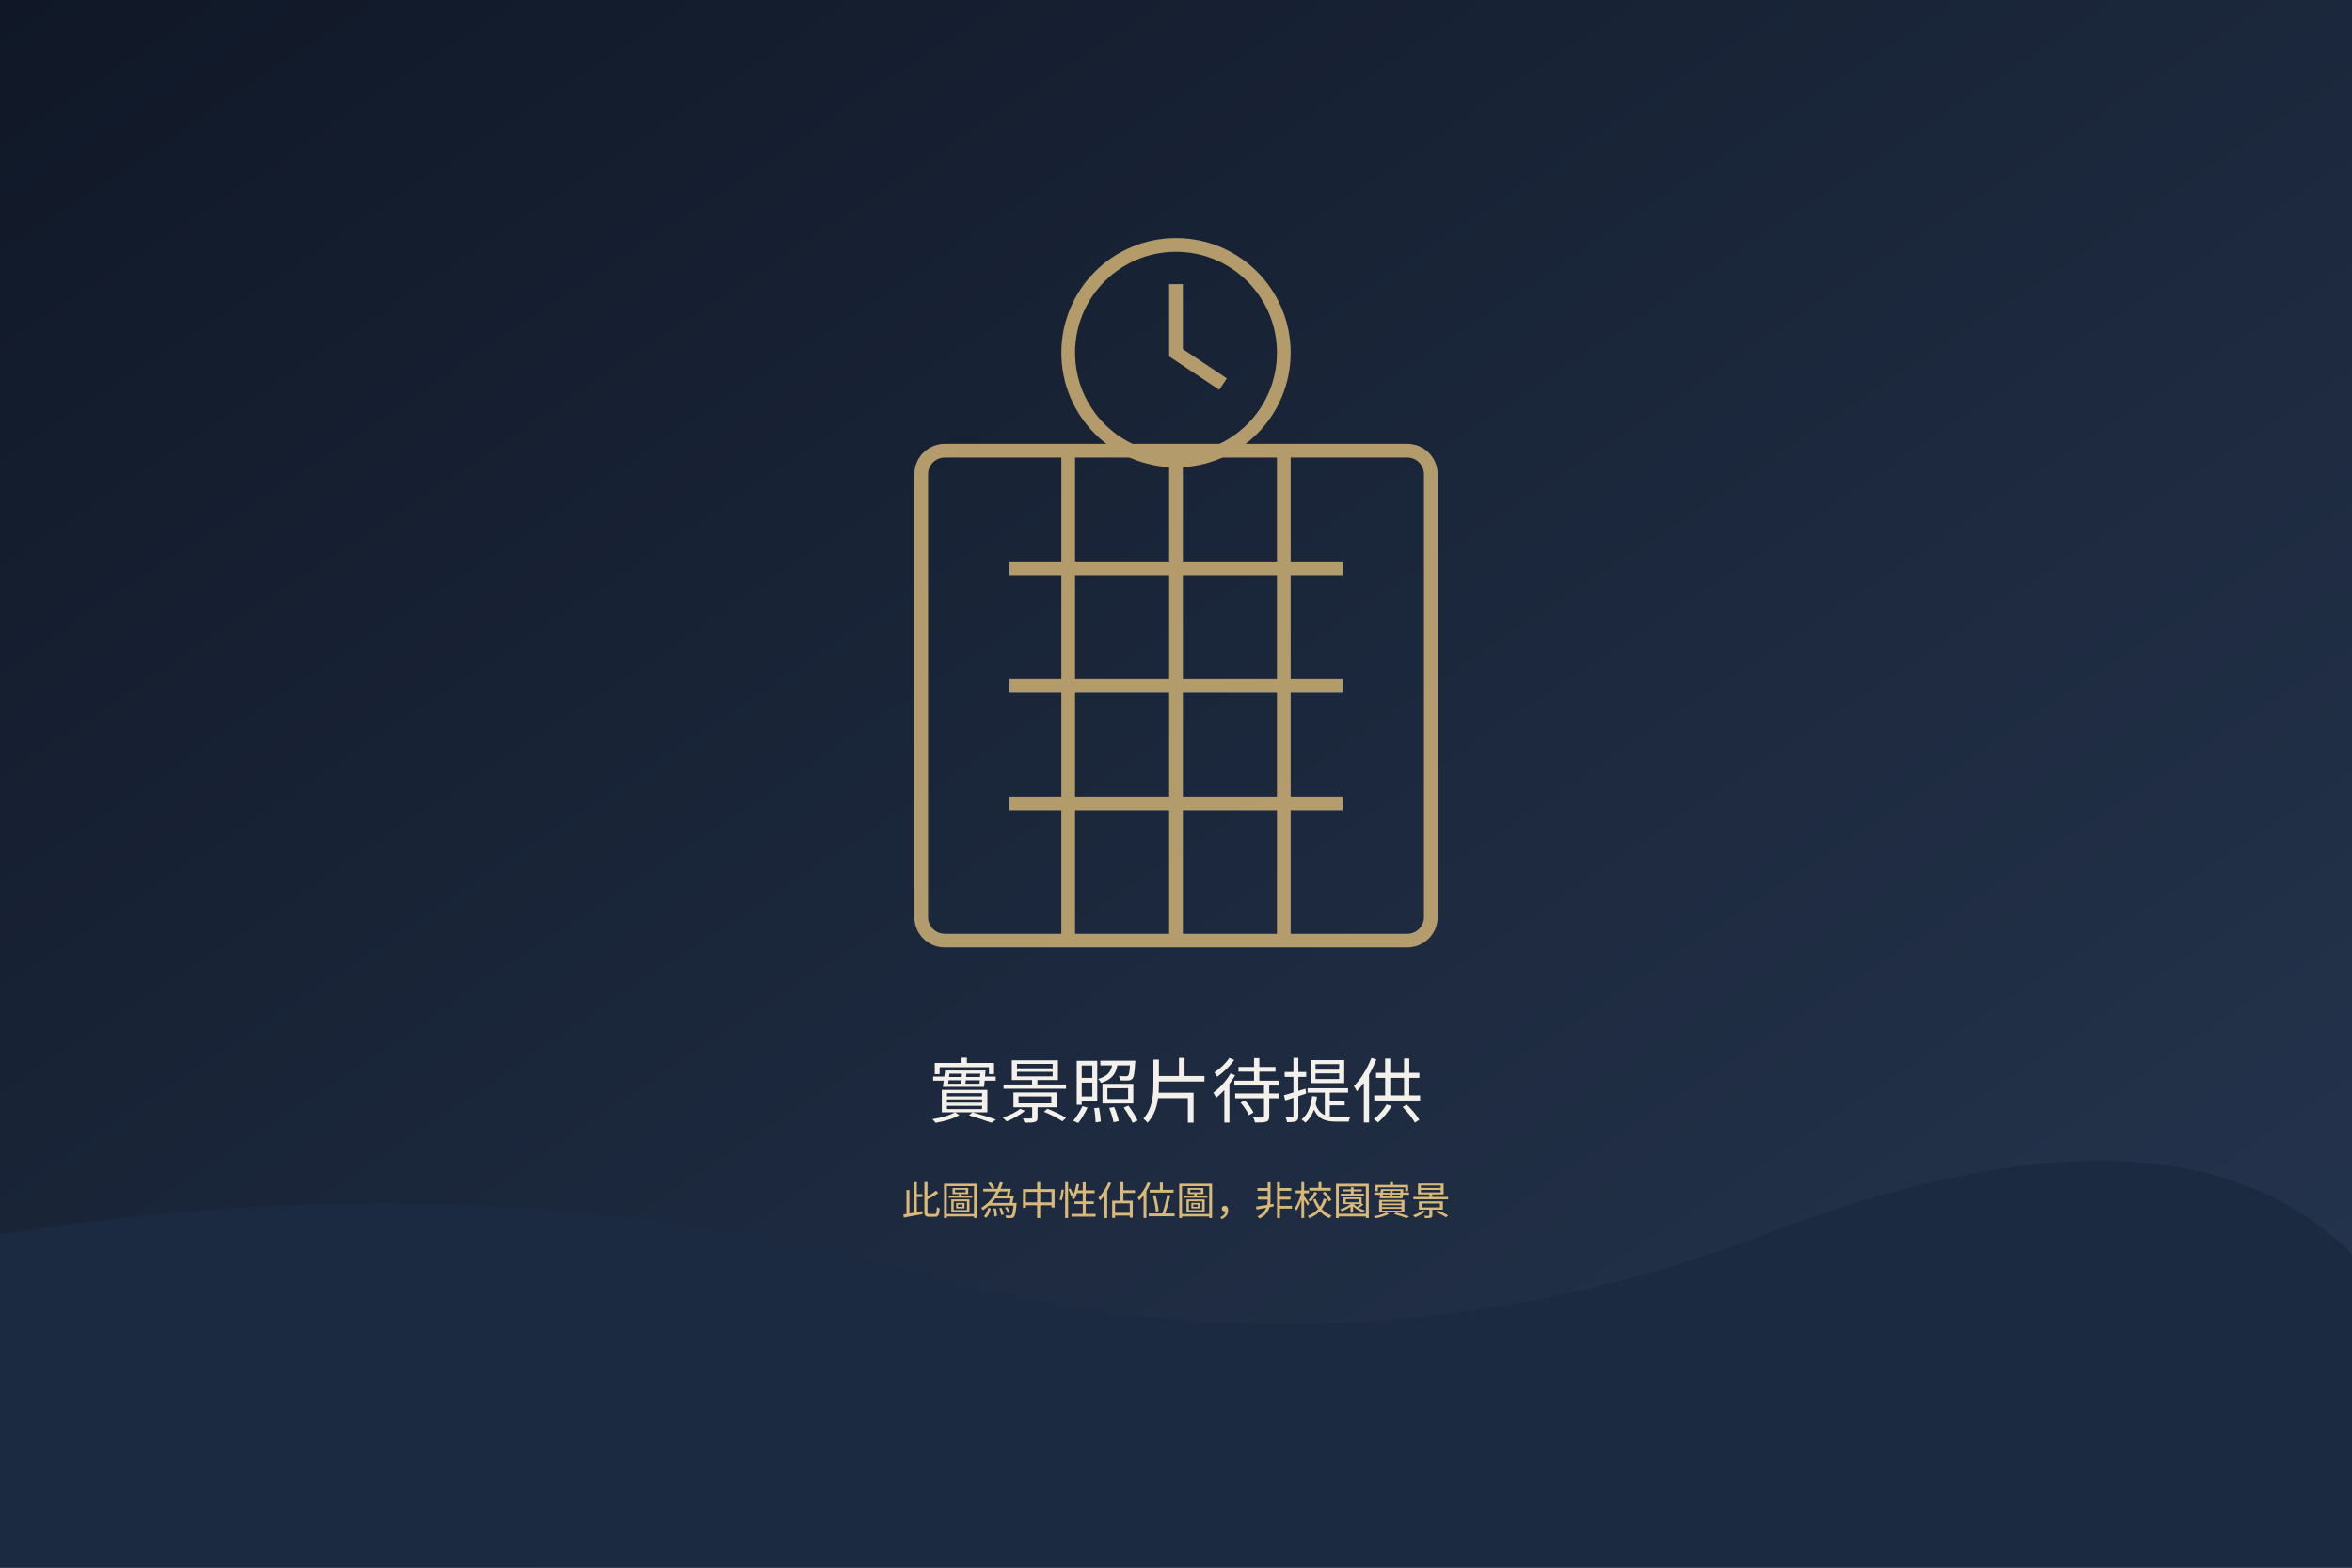
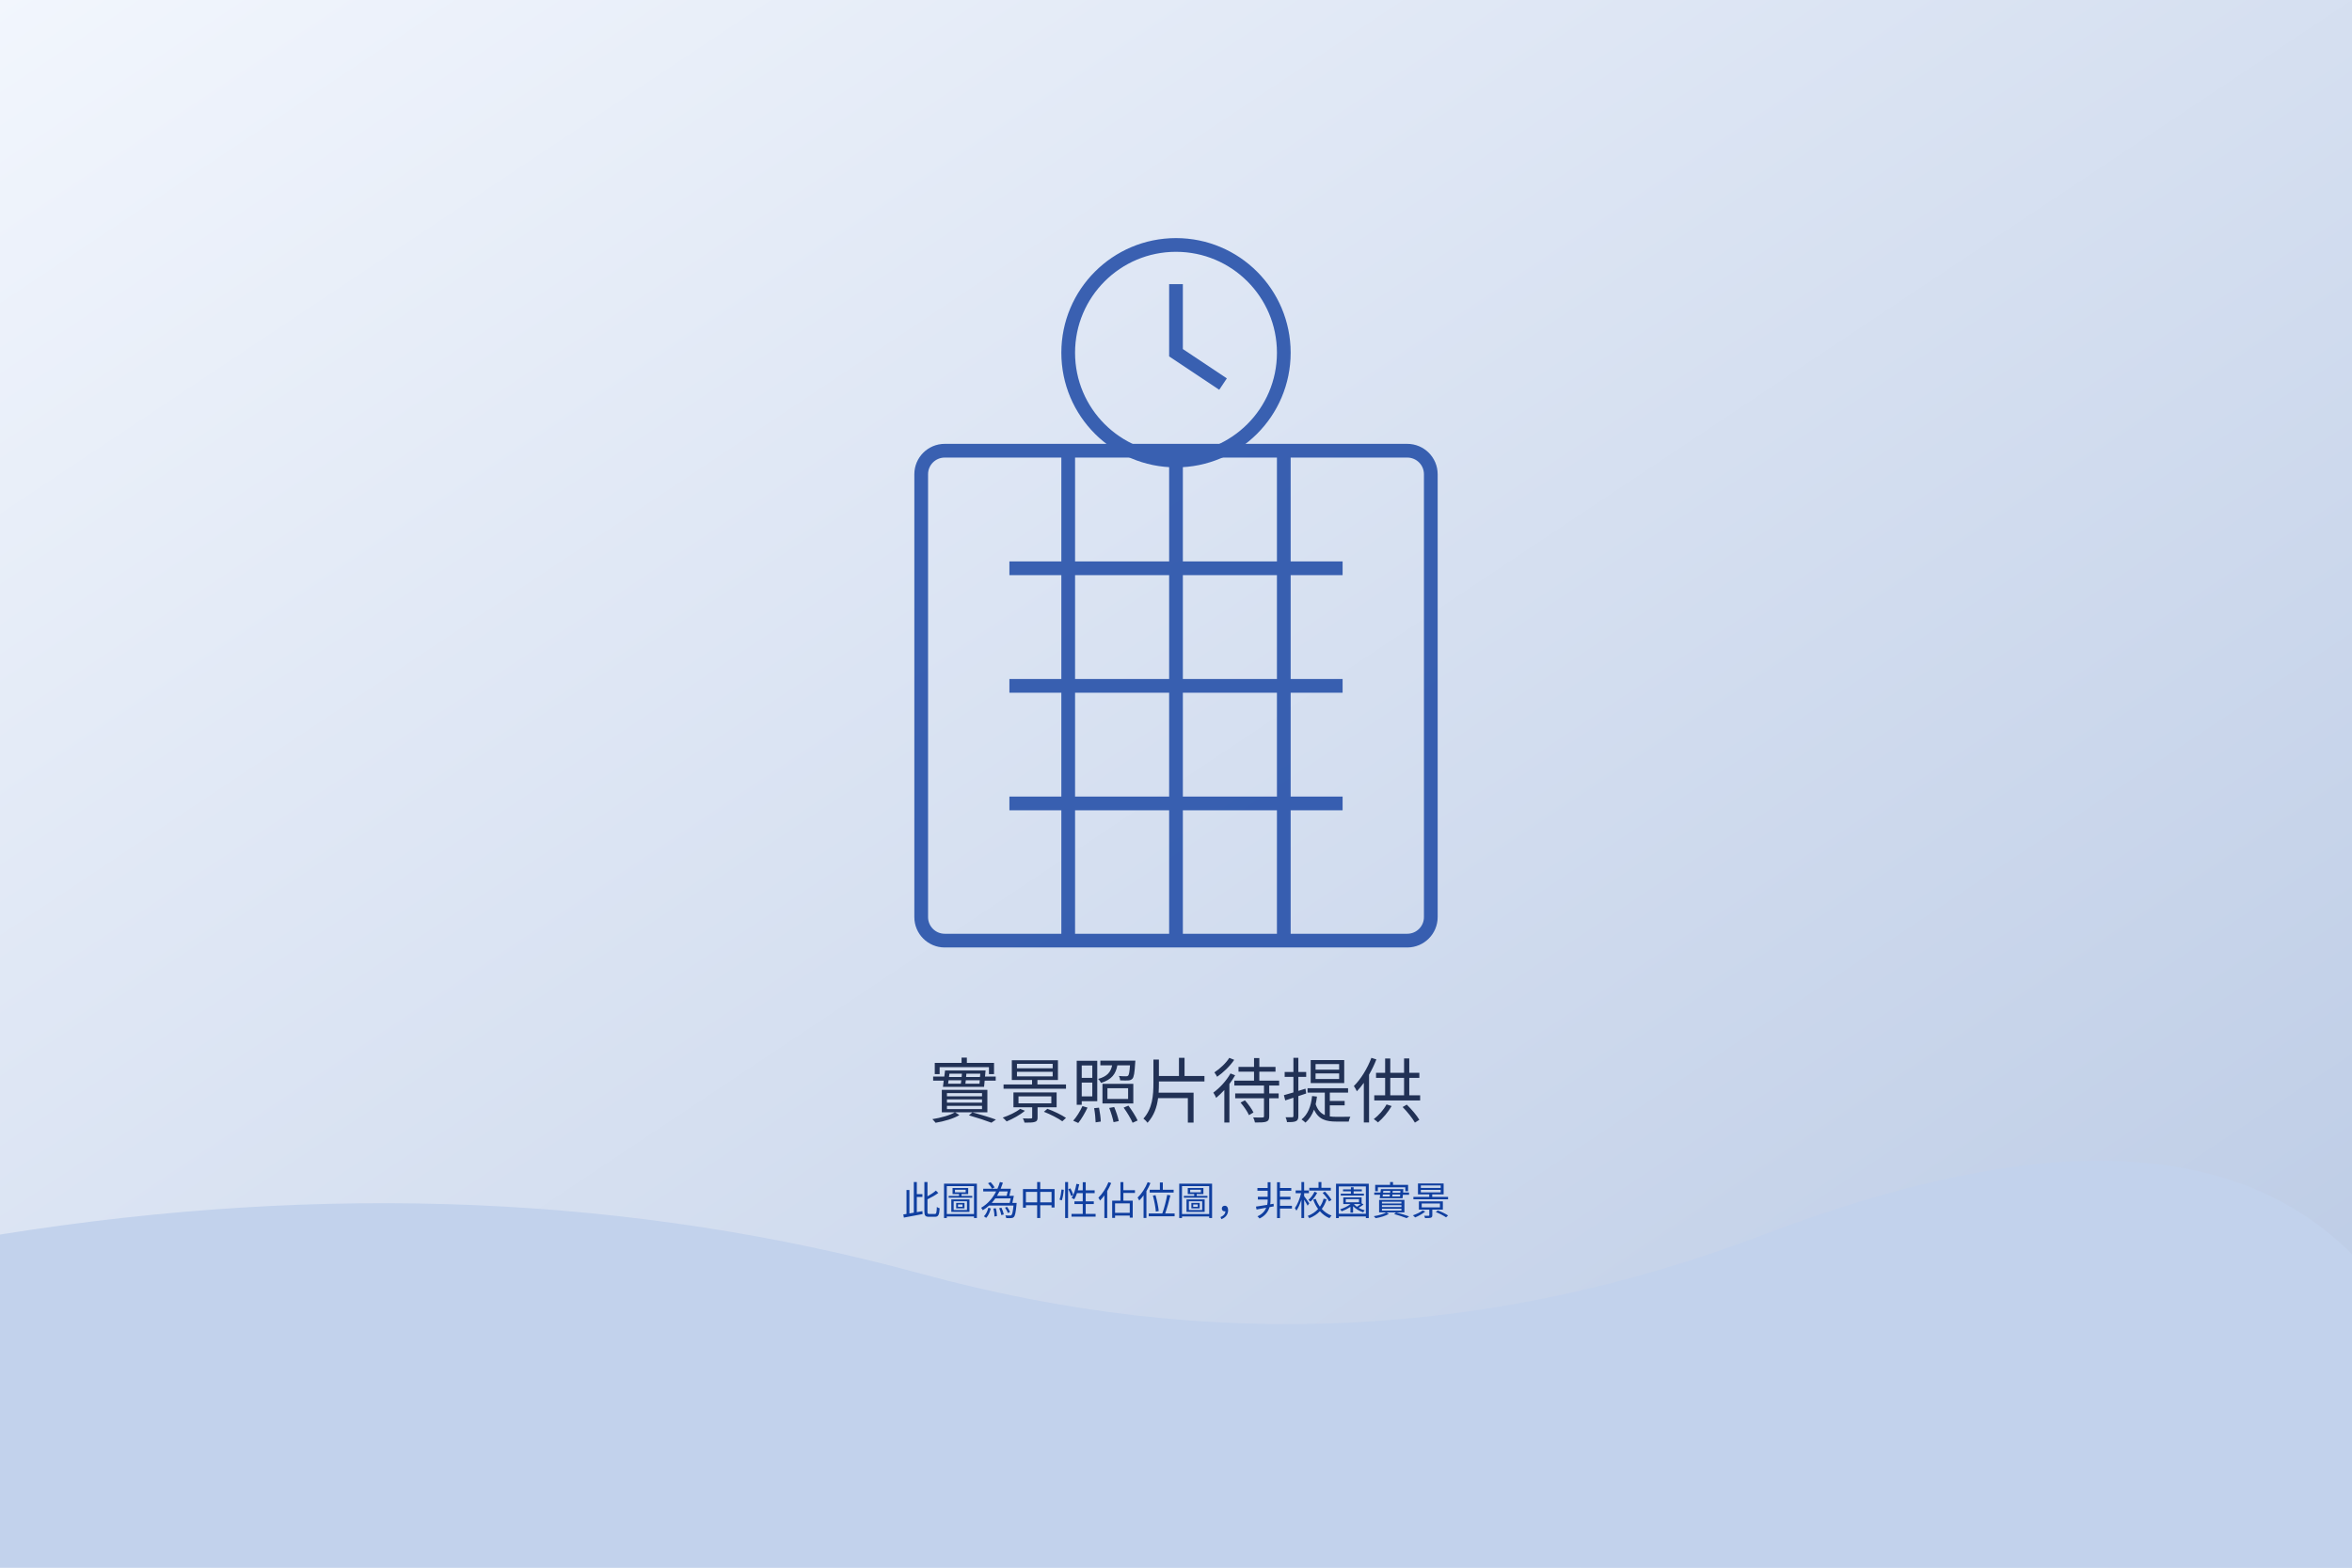
<svg xmlns="http://www.w3.org/2000/svg" viewBox="0 0 1200 800" role="img" aria-labelledby="title desc">
  <defs>
    <linearGradient id="bg" x1="0" y1="0" x2="1" y2="1">
-       <stop stop-color="#101827" />
-       <stop offset="1" stop-color="#263650" />
+       <stop stop-color="#F2F6FD" />
+       <stop offset="1" stop-color="#B9C9E4" />
    </linearGradient>
  </defs>
  <rect width="1200" height="800" fill="url(#bg)" />
-   <path d="M0 630Q250 590 470 650T900 630t300 10v160H0Z" fill="#1b2a40" />
-   <g fill="none" stroke="#d9b978" stroke-width="7" opacity=".8">
+   <path d="M0 630Q250 590 470 650T900 630t300 10v160H0Z" fill="#C2D2EC" />
+   <g fill="none" stroke="#103FA0" stroke-width="7" opacity=".8">
    <rect x="470" y="230" width="260" height="250" rx="12" />
    <path d="M515 290h170M515 350h170M515 410h170M545 230v250M600 230v250M655 230v250" />
    <circle cx="600" cy="180" r="55" />
    <path d="M600 145v35l24 16" />
  </g>
-   <text x="600" y="570" fill="#f3f1ea" font-family="sans-serif" font-size="36" text-anchor="middle">實景照片待提供</text>
-   <text x="600" y="620" fill="#d9b978" font-family="sans-serif" font-size="20" text-anchor="middle">此圖為中性佔位圖，非校園實景</text>
+   <text x="600" y="570" fill="#213155" font-family="sans-serif" font-size="36" text-anchor="middle">實景照片待提供</text>
+   <text x="600" y="620" fill="#103FA0" font-family="sans-serif" font-size="20" text-anchor="middle">此圖為中性佔位圖，非校園實景</text>
</svg>
